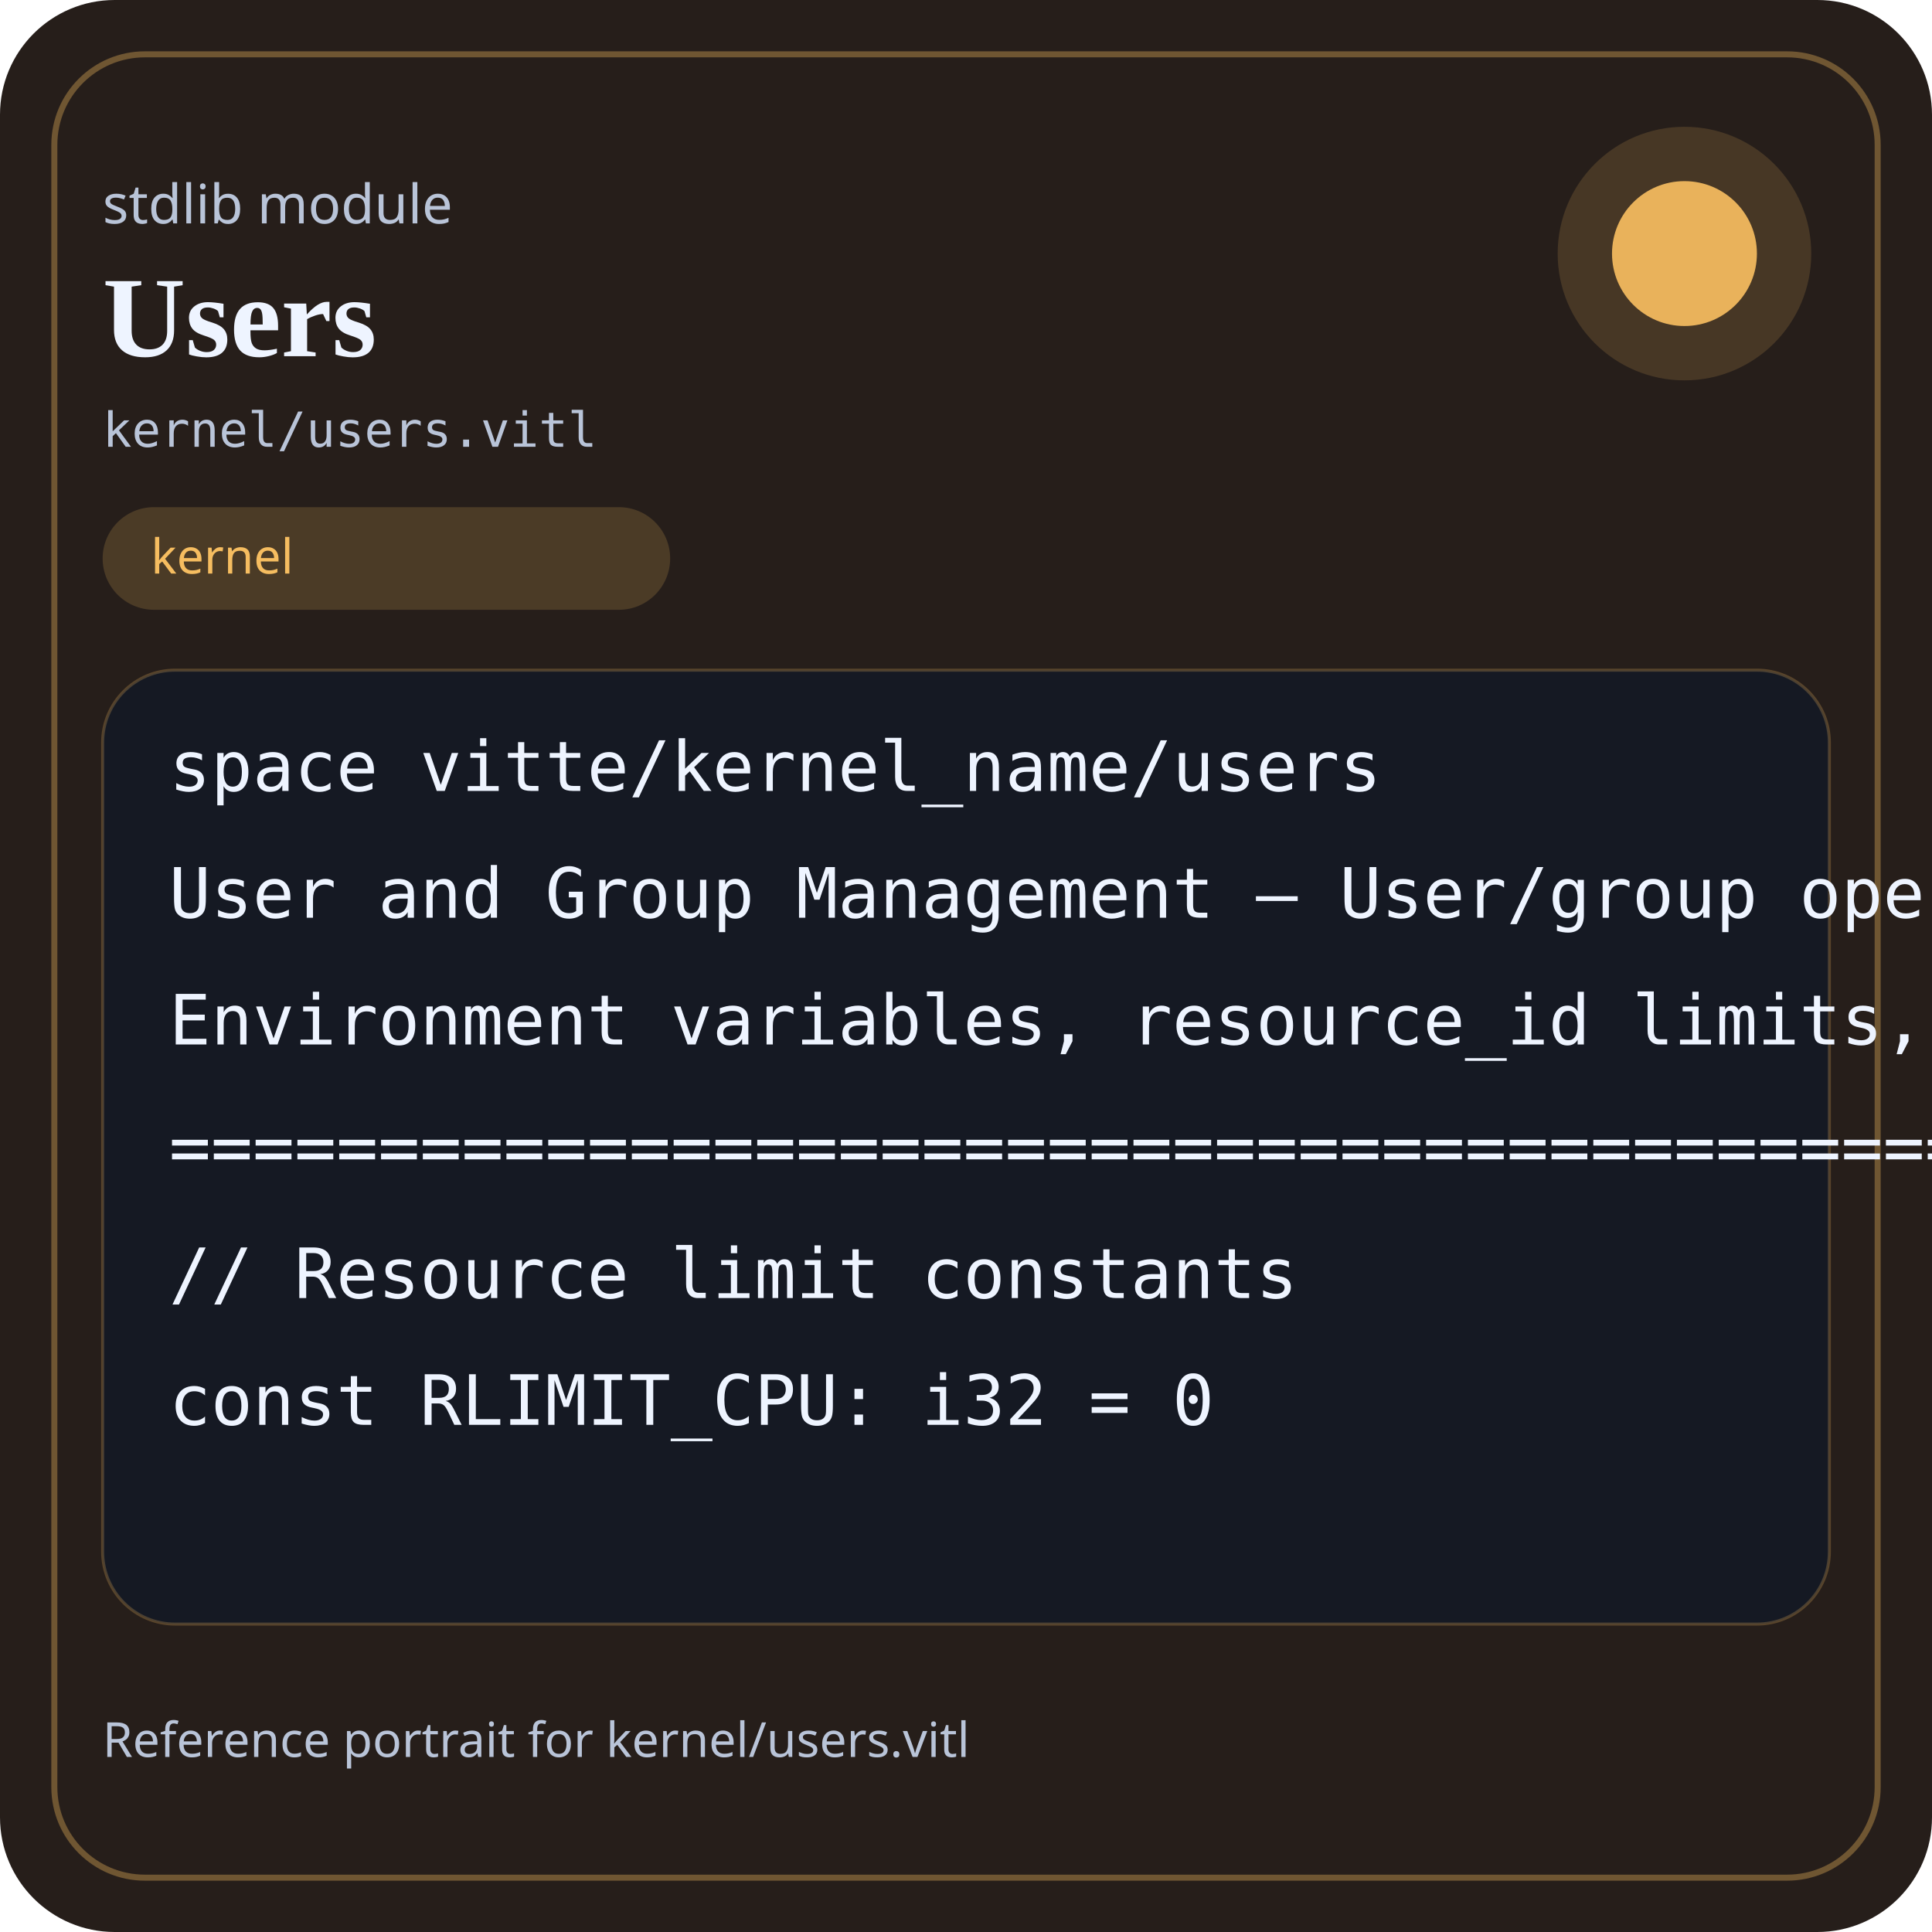
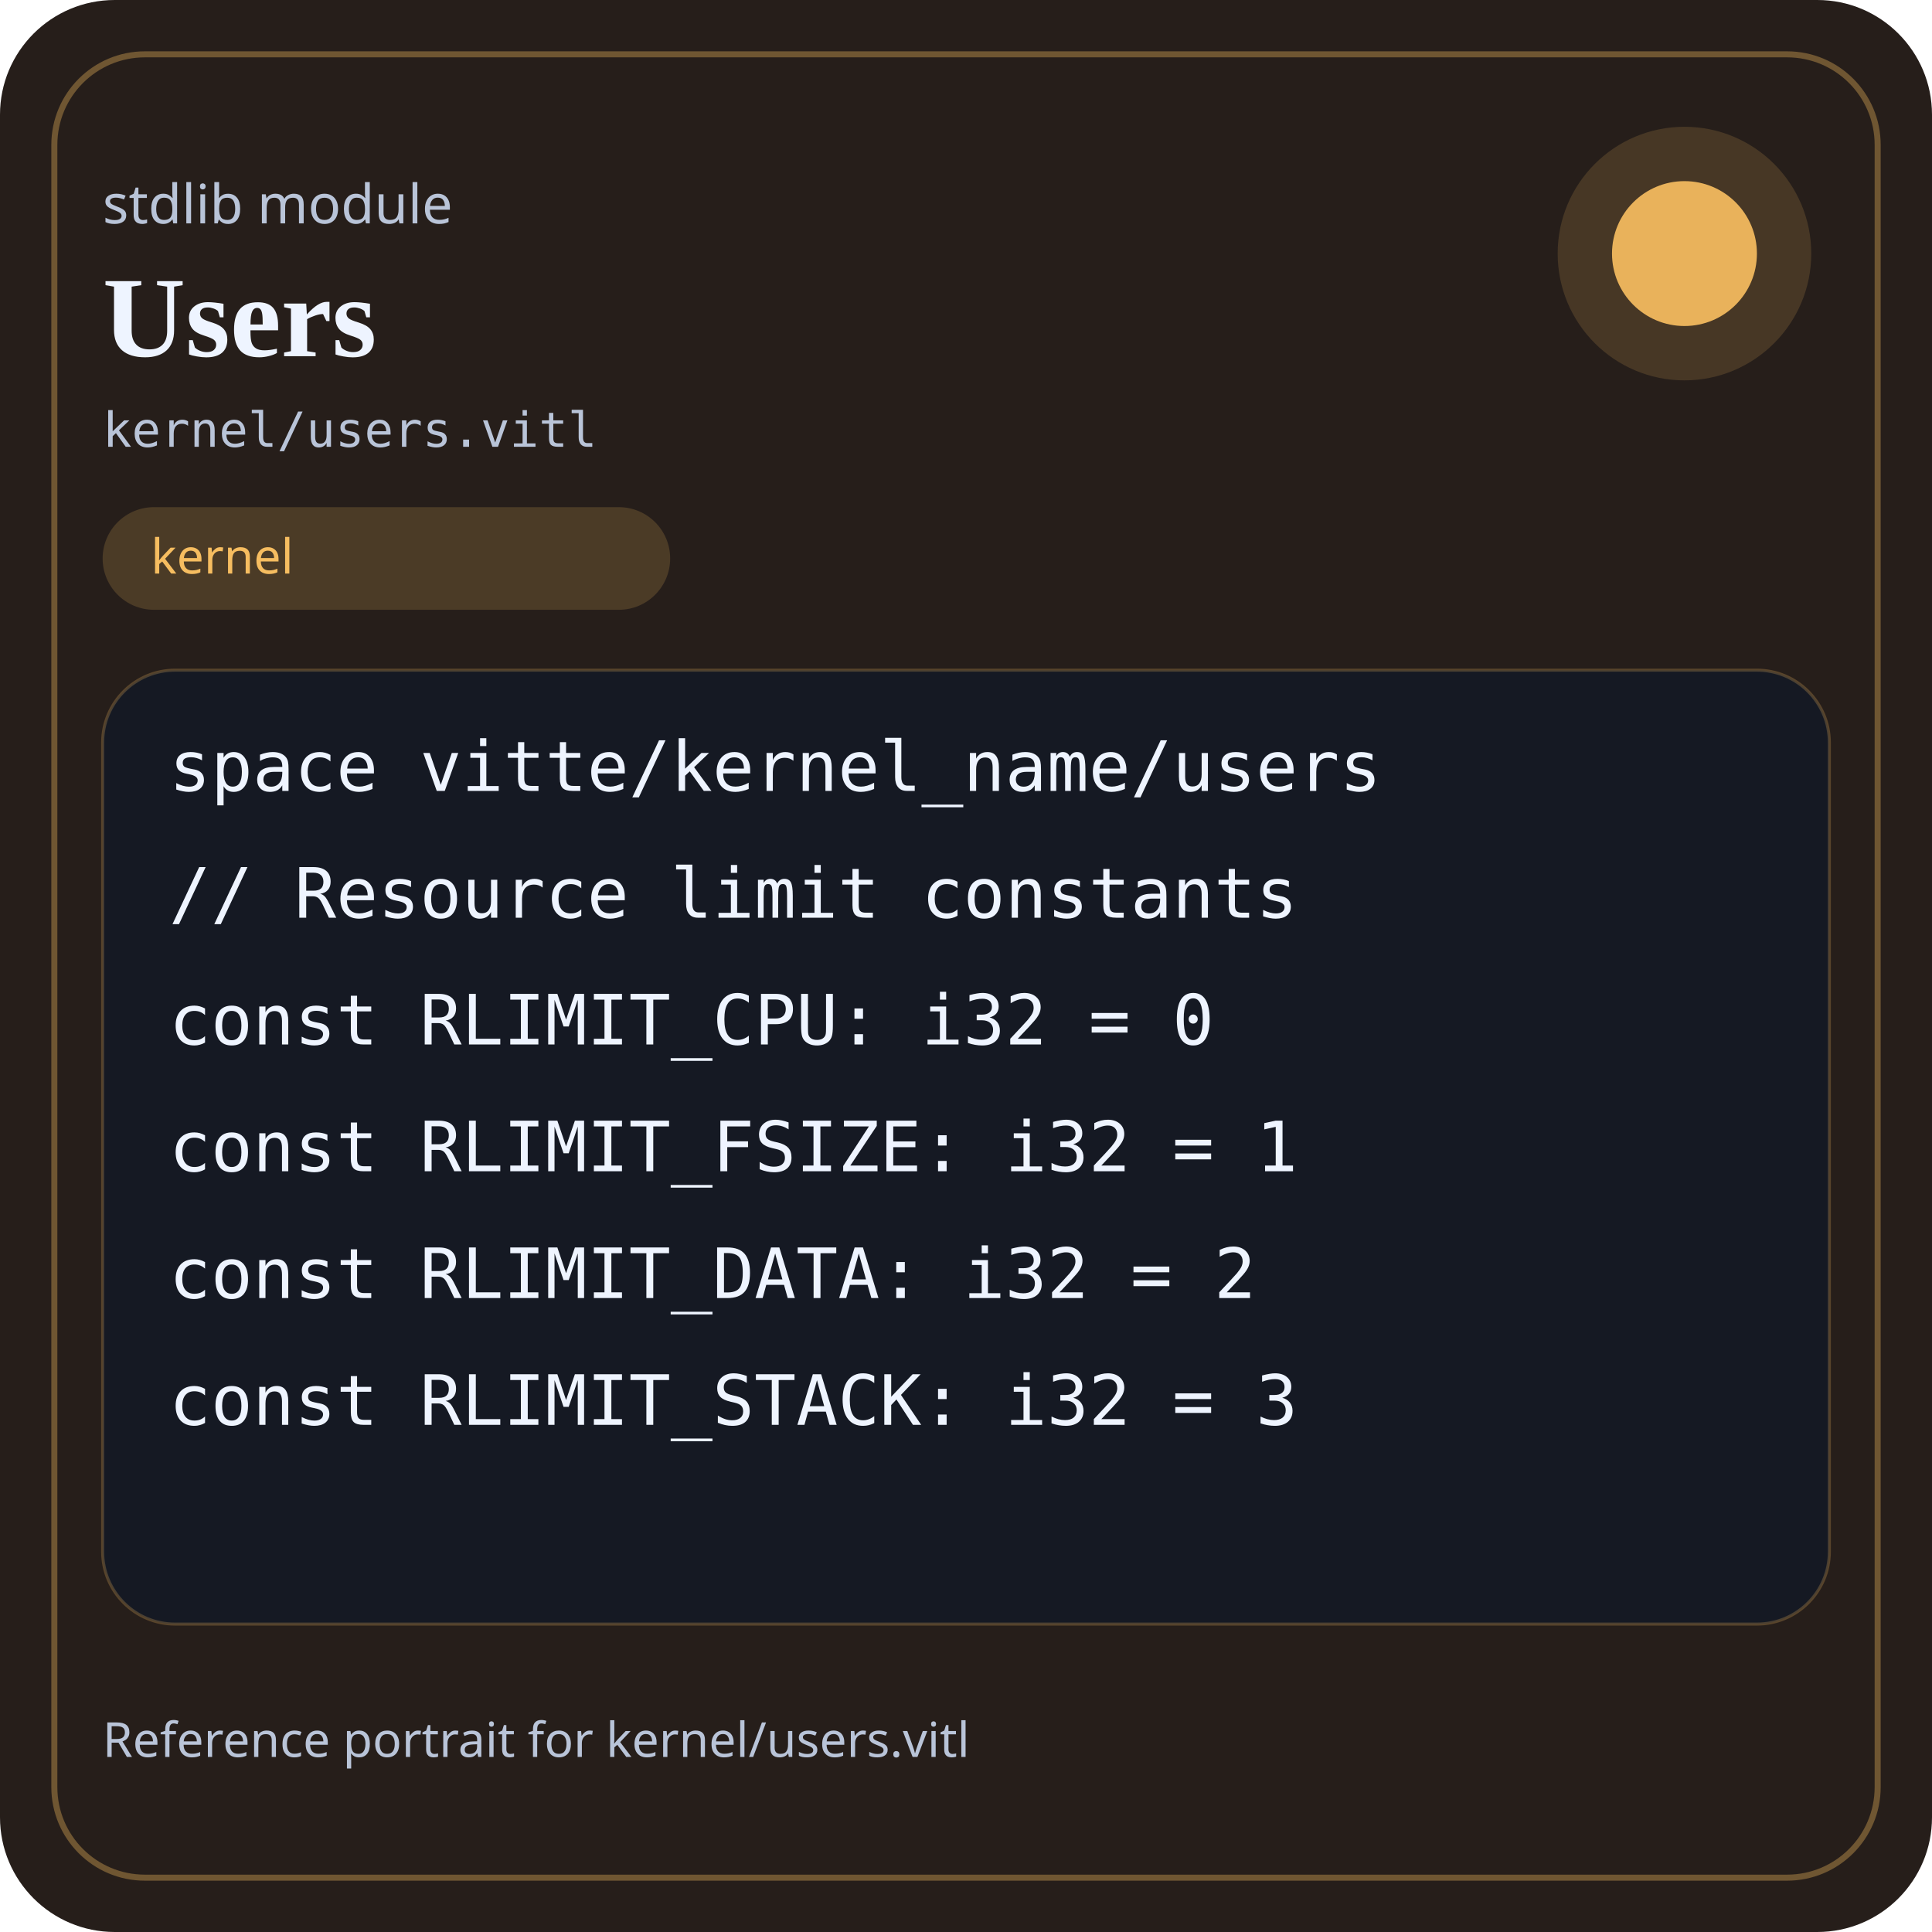
<svg xmlns="http://www.w3.org/2000/svg" width="640" height="640" viewBox="0 0 640 640" role="img" aria-labelledby="title desc">
  <rect width="640" height="640" rx="38" fill="#261e1a" />
  <rect x="18" y="18" width="604" height="604" rx="30" fill="none" stroke="#f6bd60" stroke-opacity="0.35" stroke-width="2" />
  <circle cx="558" cy="84" r="42" fill="#f6bd60" fill-opacity="0.16" />
  <circle cx="558" cy="84" r="24" fill="#f6bd60" fill-opacity="0.92" />
  <text x="34" y="74" font-family="ui-sans-serif, system-ui, sans-serif" font-size="18" fill="#b9c4d8">stdlib module</text>
  <text x="34" y="118" font-family="Georgia, Times New Roman, serif" font-size="38" font-weight="700" fill="#eef4ff">Users</text>
  <text x="34" y="148" font-family="ui-monospace, SFMono-Regular, Menlo, Consolas, monospace" font-size="16" fill="#b9c4d8">kernel/users.vitl</text>
  <rect x="34" y="168" width="188" height="34" rx="17" fill="#f6bd60" fill-opacity="0.18" />
  <text x="50" y="190" font-family="ui-sans-serif, system-ui, sans-serif" font-size="16" fill="#f6bd60">kernel</text>
  <rect x="34" y="222" width="572" height="316" rx="24" fill="#0f1726" fill-opacity="0.74" stroke="#f6bd60" stroke-opacity="0.24" />
  <text x="56" y="262" font-family="ui-monospace, SFMono-Regular, Menlo, Consolas, monospace" font-size="23" fill="#eef4ff">space vitte/kernel_name/users</text>
-   <text x="56" y="304" font-family="ui-monospace, SFMono-Regular, Menlo, Consolas, monospace" font-size="23" fill="#eef4ff">   User and Group Management — User/group operations,</text>
-   <text x="56" y="346" font-family="ui-monospace, SFMono-Regular, Menlo, Consolas, monospace" font-size="23" fill="#eef4ff">   Environment variables, resource_id limits, permissions</text>
-   <text x="56" y="388" font-family="ui-monospace, SFMono-Regular, Menlo, Consolas, monospace" font-size="23" fill="#eef4ff">   ========================================================= &gt;&gt;&gt;</text>
-   <text x="56" y="430" font-family="ui-monospace, SFMono-Regular, Menlo, Consolas, monospace" font-size="23" fill="#eef4ff">// Resource limit constants</text>
-   <text x="56" y="472" font-family="ui-monospace, SFMono-Regular, Menlo, Consolas, monospace" font-size="23" fill="#eef4ff">const RLIMIT_CPU: i32 = 0</text>
+   <text x="56" y="304" font-family="ui-monospace, SFMono-Regular, Menlo, Consolas, monospace" font-size="23" fill="#eef4ff">// Resource limit constants</text>
+   <text x="56" y="346" font-family="ui-monospace, SFMono-Regular, Menlo, Consolas, monospace" font-size="23" fill="#eef4ff">const RLIMIT_CPU: i32 = 0</text>
+   <text x="56" y="388" font-family="ui-monospace, SFMono-Regular, Menlo, Consolas, monospace" font-size="23" fill="#eef4ff">const RLIMIT_FSIZE: i32 = 1</text>
+   <text x="56" y="430" font-family="ui-monospace, SFMono-Regular, Menlo, Consolas, monospace" font-size="23" fill="#eef4ff">const RLIMIT_DATA: i32 = 2</text>
+   <text x="56" y="472" font-family="ui-monospace, SFMono-Regular, Menlo, Consolas, monospace" font-size="23" fill="#eef4ff">const RLIMIT_STACK: i32 = 3</text>
  <text x="34" y="582" font-family="ui-sans-serif, system-ui, sans-serif" font-size="16" fill="#b9c4d8">Reference portrait for kernel/users.vitl</text>
</svg>
